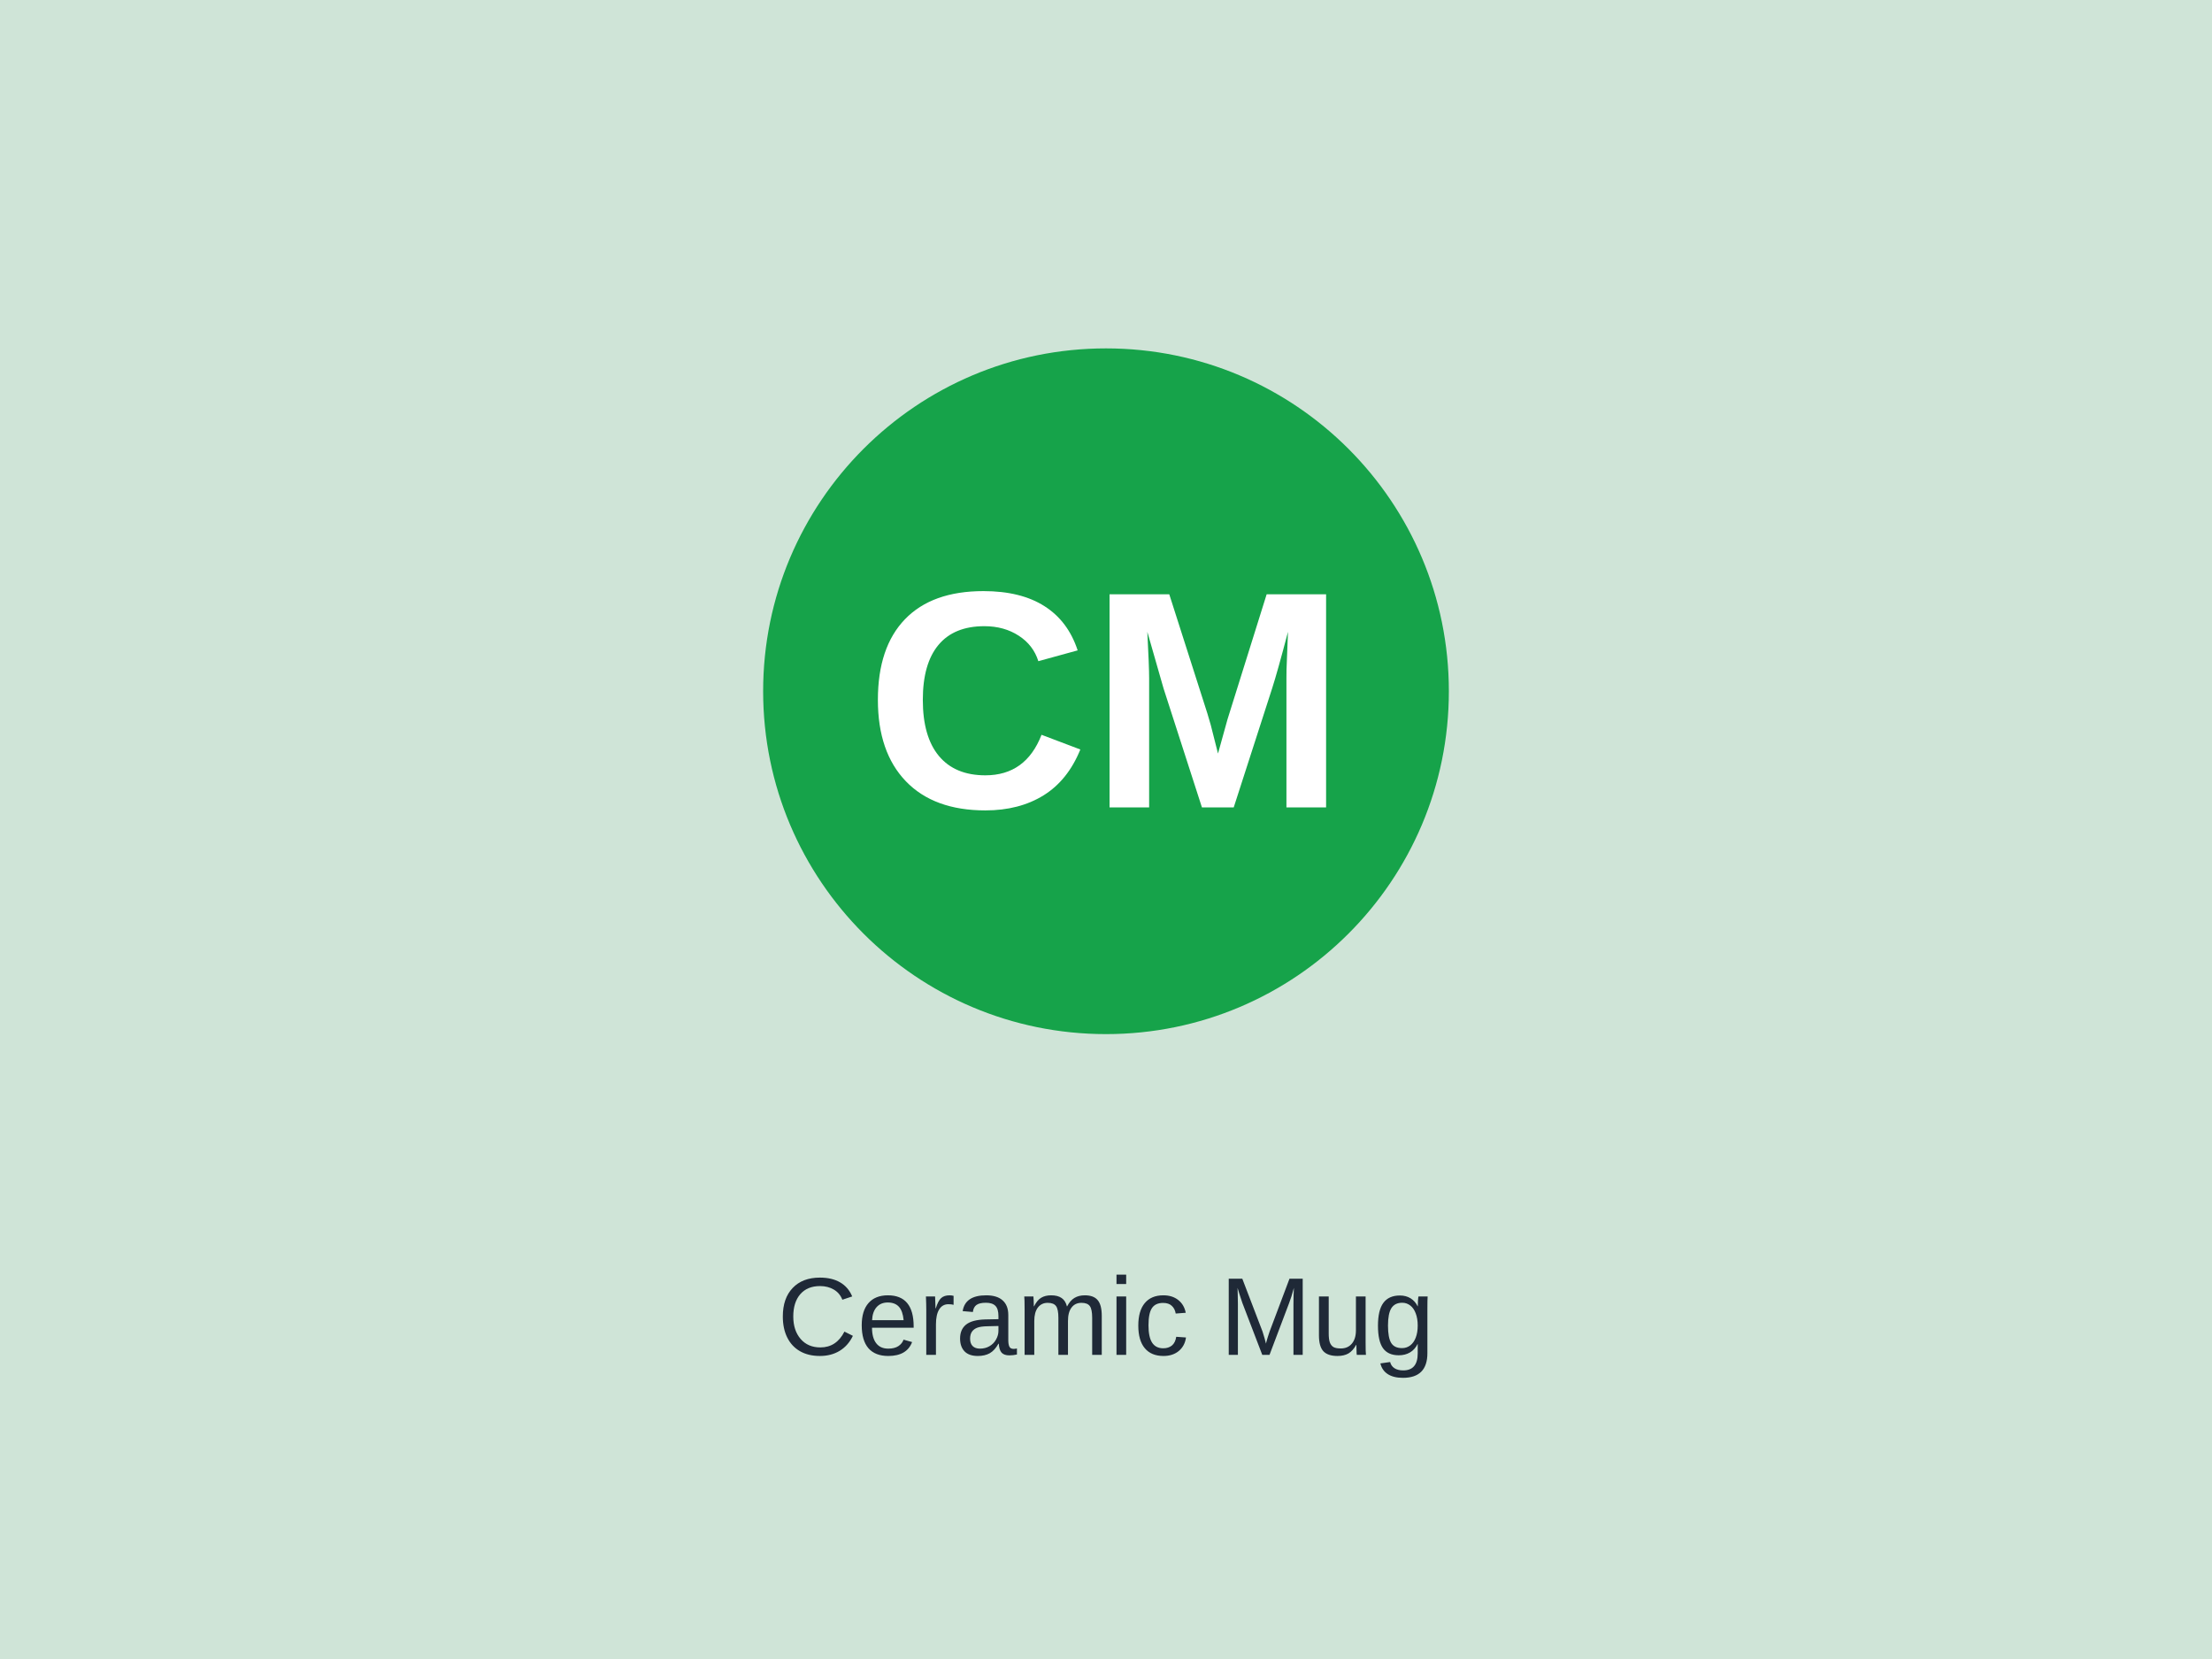
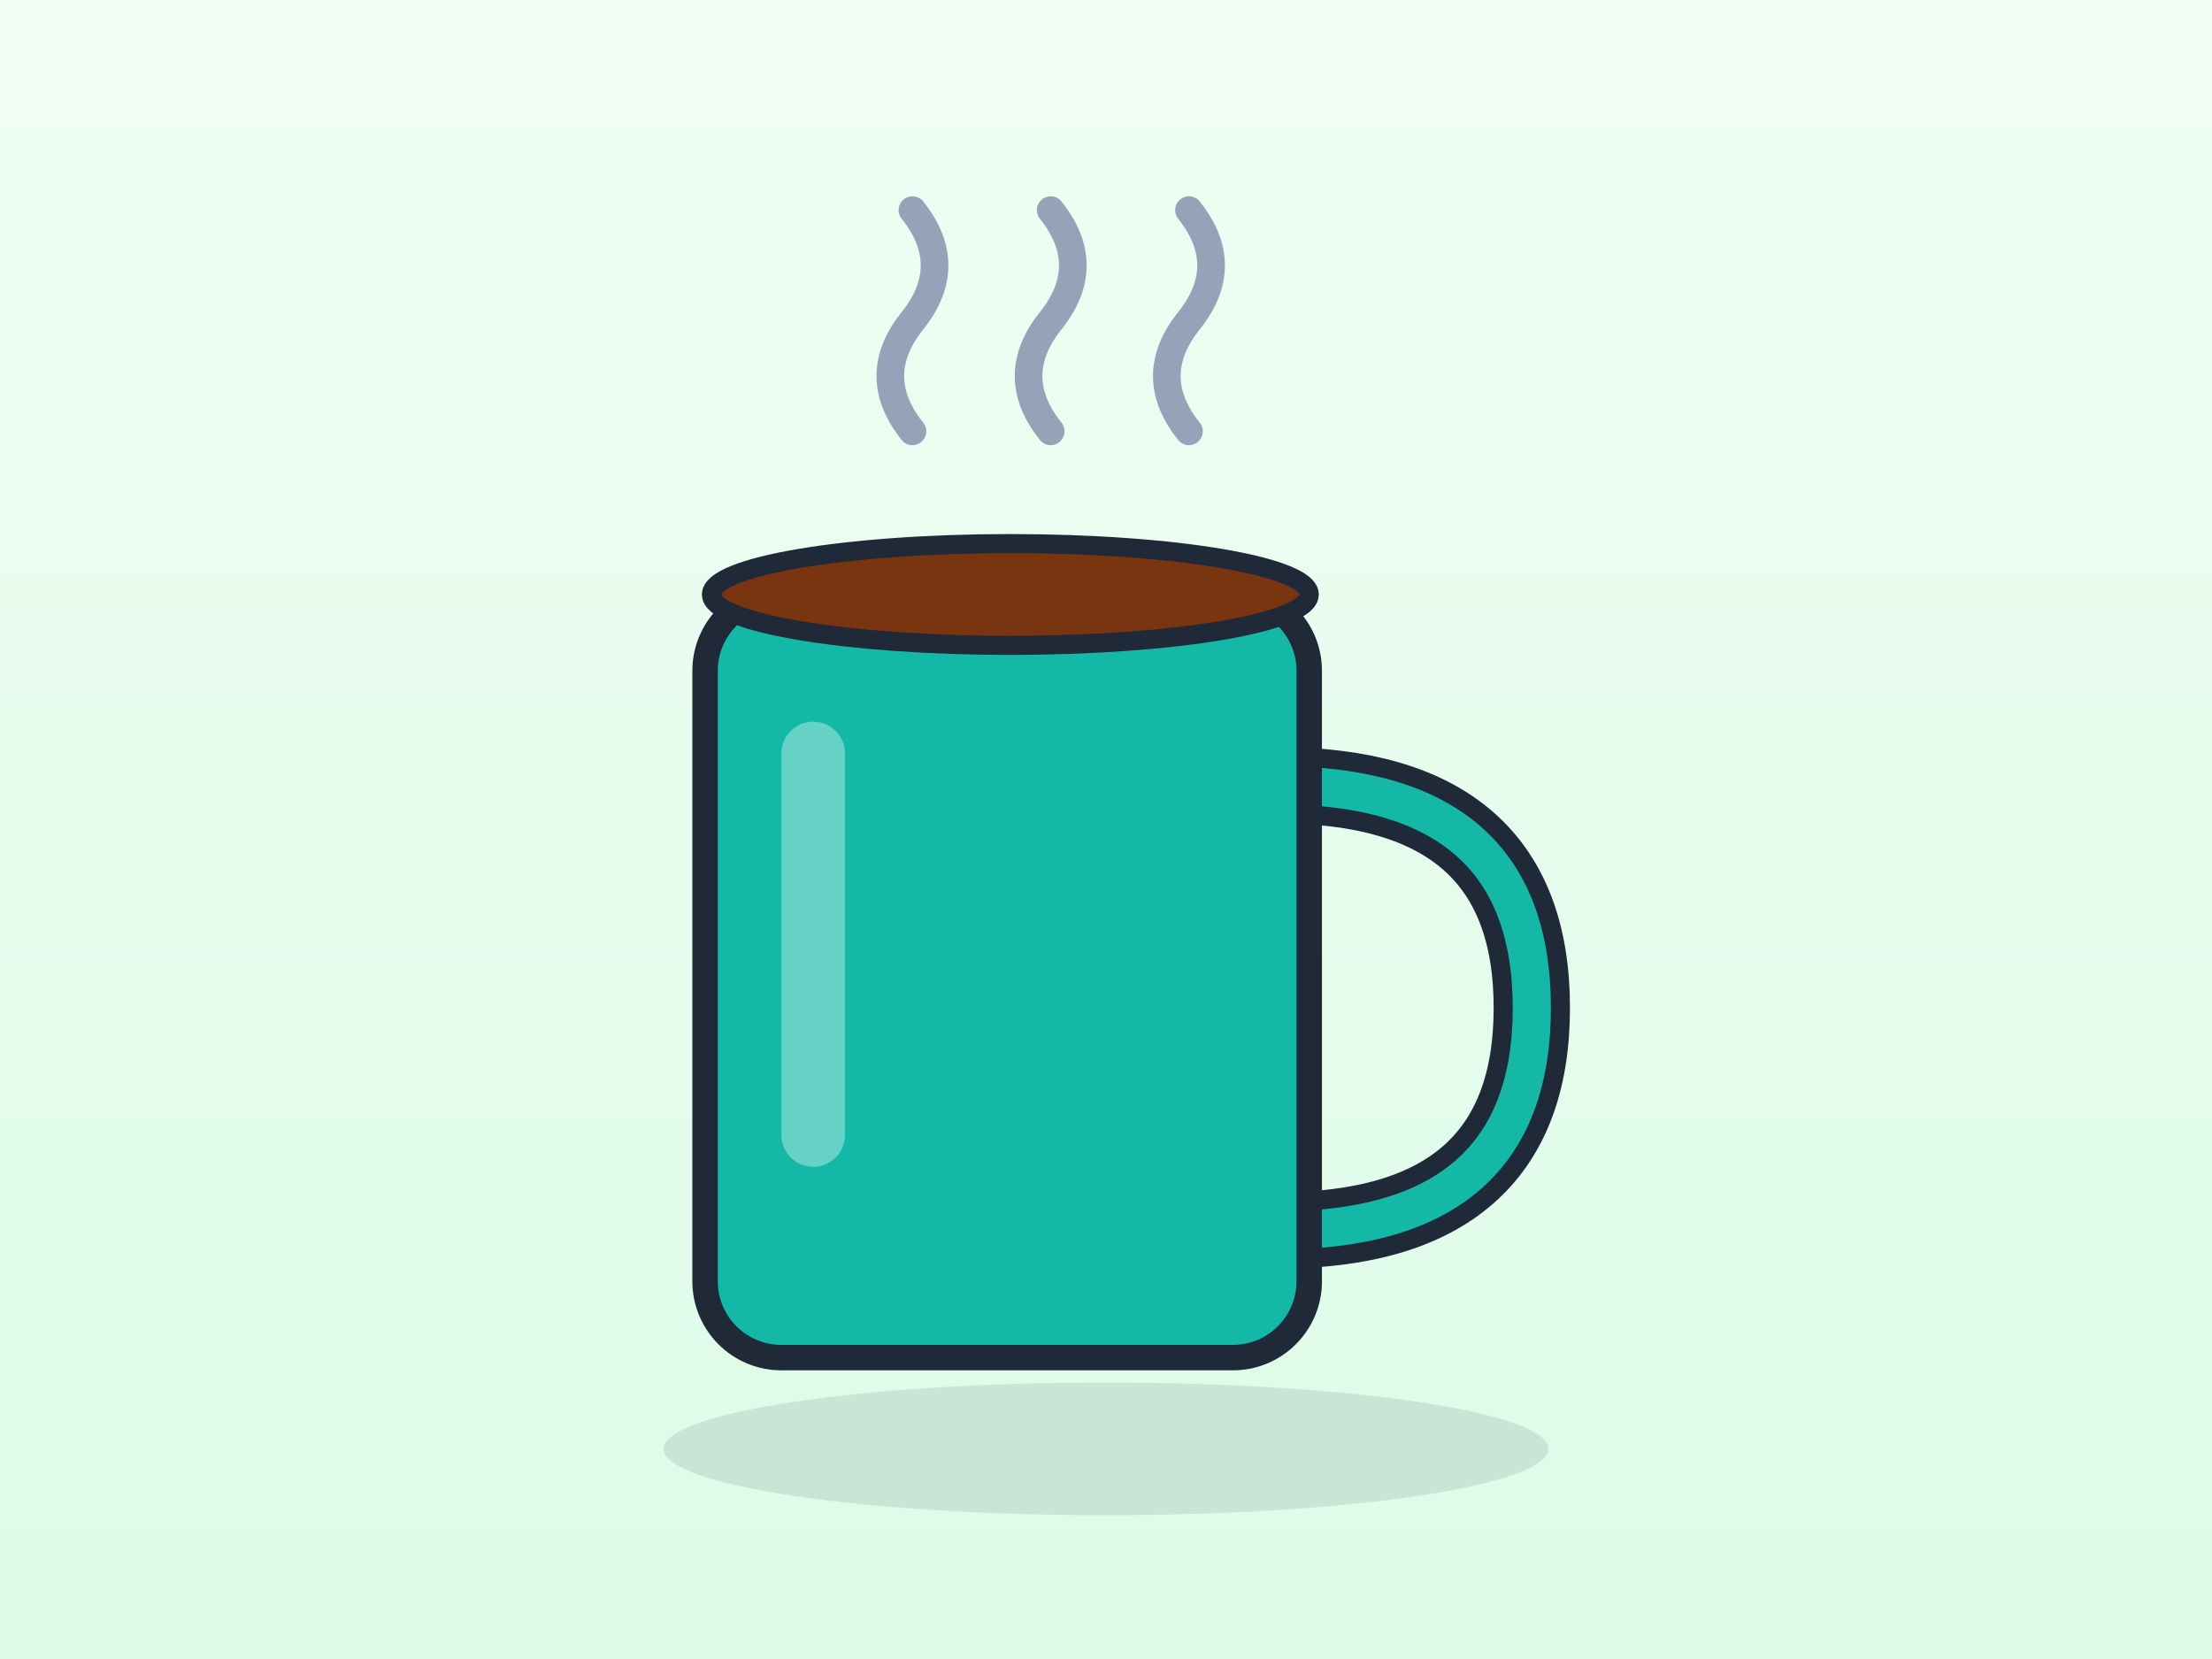
<svg xmlns="http://www.w3.org/2000/svg" width="400" height="300" viewBox="0 0 400 300" role="img" aria-label="Ceramic Mug">
-   <rect width="400" height="300" fill="#16a34a" opacity="0.15" />
-   <circle cx="200" cy="125" r="62" fill="#16a34a" />
-   <text x="200" y="146" font-family="Arial, Helvetica, sans-serif" font-size="56" font-weight="700" fill="#ffffff" text-anchor="middle">CM</text>
-   <text x="200" y="245" font-family="Arial, Helvetica, sans-serif" font-size="20" fill="#1f2937" text-anchor="middle">Ceramic Mug</text>
+   <defs>
+     <linearGradient id="bg" x1="0" y1="0" x2="0" y2="1">
+       <stop offset="0" stop-color="#f0fdf4" />
+       <stop offset="1" stop-color="#dcfce7" />
+     </linearGradient>
+   </defs>
+   <rect width="400" height="300" fill="url(#bg)" />
+   <ellipse cx="200" cy="262" rx="80" ry="12" fill="#0f172a" opacity="0.10" />
+   <path d="M165 78 q-8 -10 0 -20 q8 -10 0 -20 M190 78 q-8 -10 0 -20 q8 -10 0 -20 M215 78 q-8 -10 0 -20 q8 -10 0 -20" fill="none" stroke="#94a3b8" stroke-width="5" stroke-linecap="round" />
+   <g transform="translate(185 165) scale(1.15)">
+     <path d="M40 -20 Q80 -20 80 15 Q80 50 40 50" fill="none" stroke="#1f2937" stroke-width="12" />
+     <path d="M40 -20 Q80 -20 80 15 Q80 50 40 50" fill="none" stroke="#14b8a6" stroke-width="6" />
+     <rect x="-50" y="-50" width="95" height="120" rx="12" fill="#14b8a6" stroke="#1f2937" stroke-width="4" />
+     <ellipse cx="-2" cy="-50" rx="47" ry="8" fill="#78350f" stroke="#1f2937" stroke-width="3" />
+     <rect x="-38" y="-30" width="10" height="70" rx="5" fill="#ffffff" opacity="0.35" />
+   </g>
</svg>
